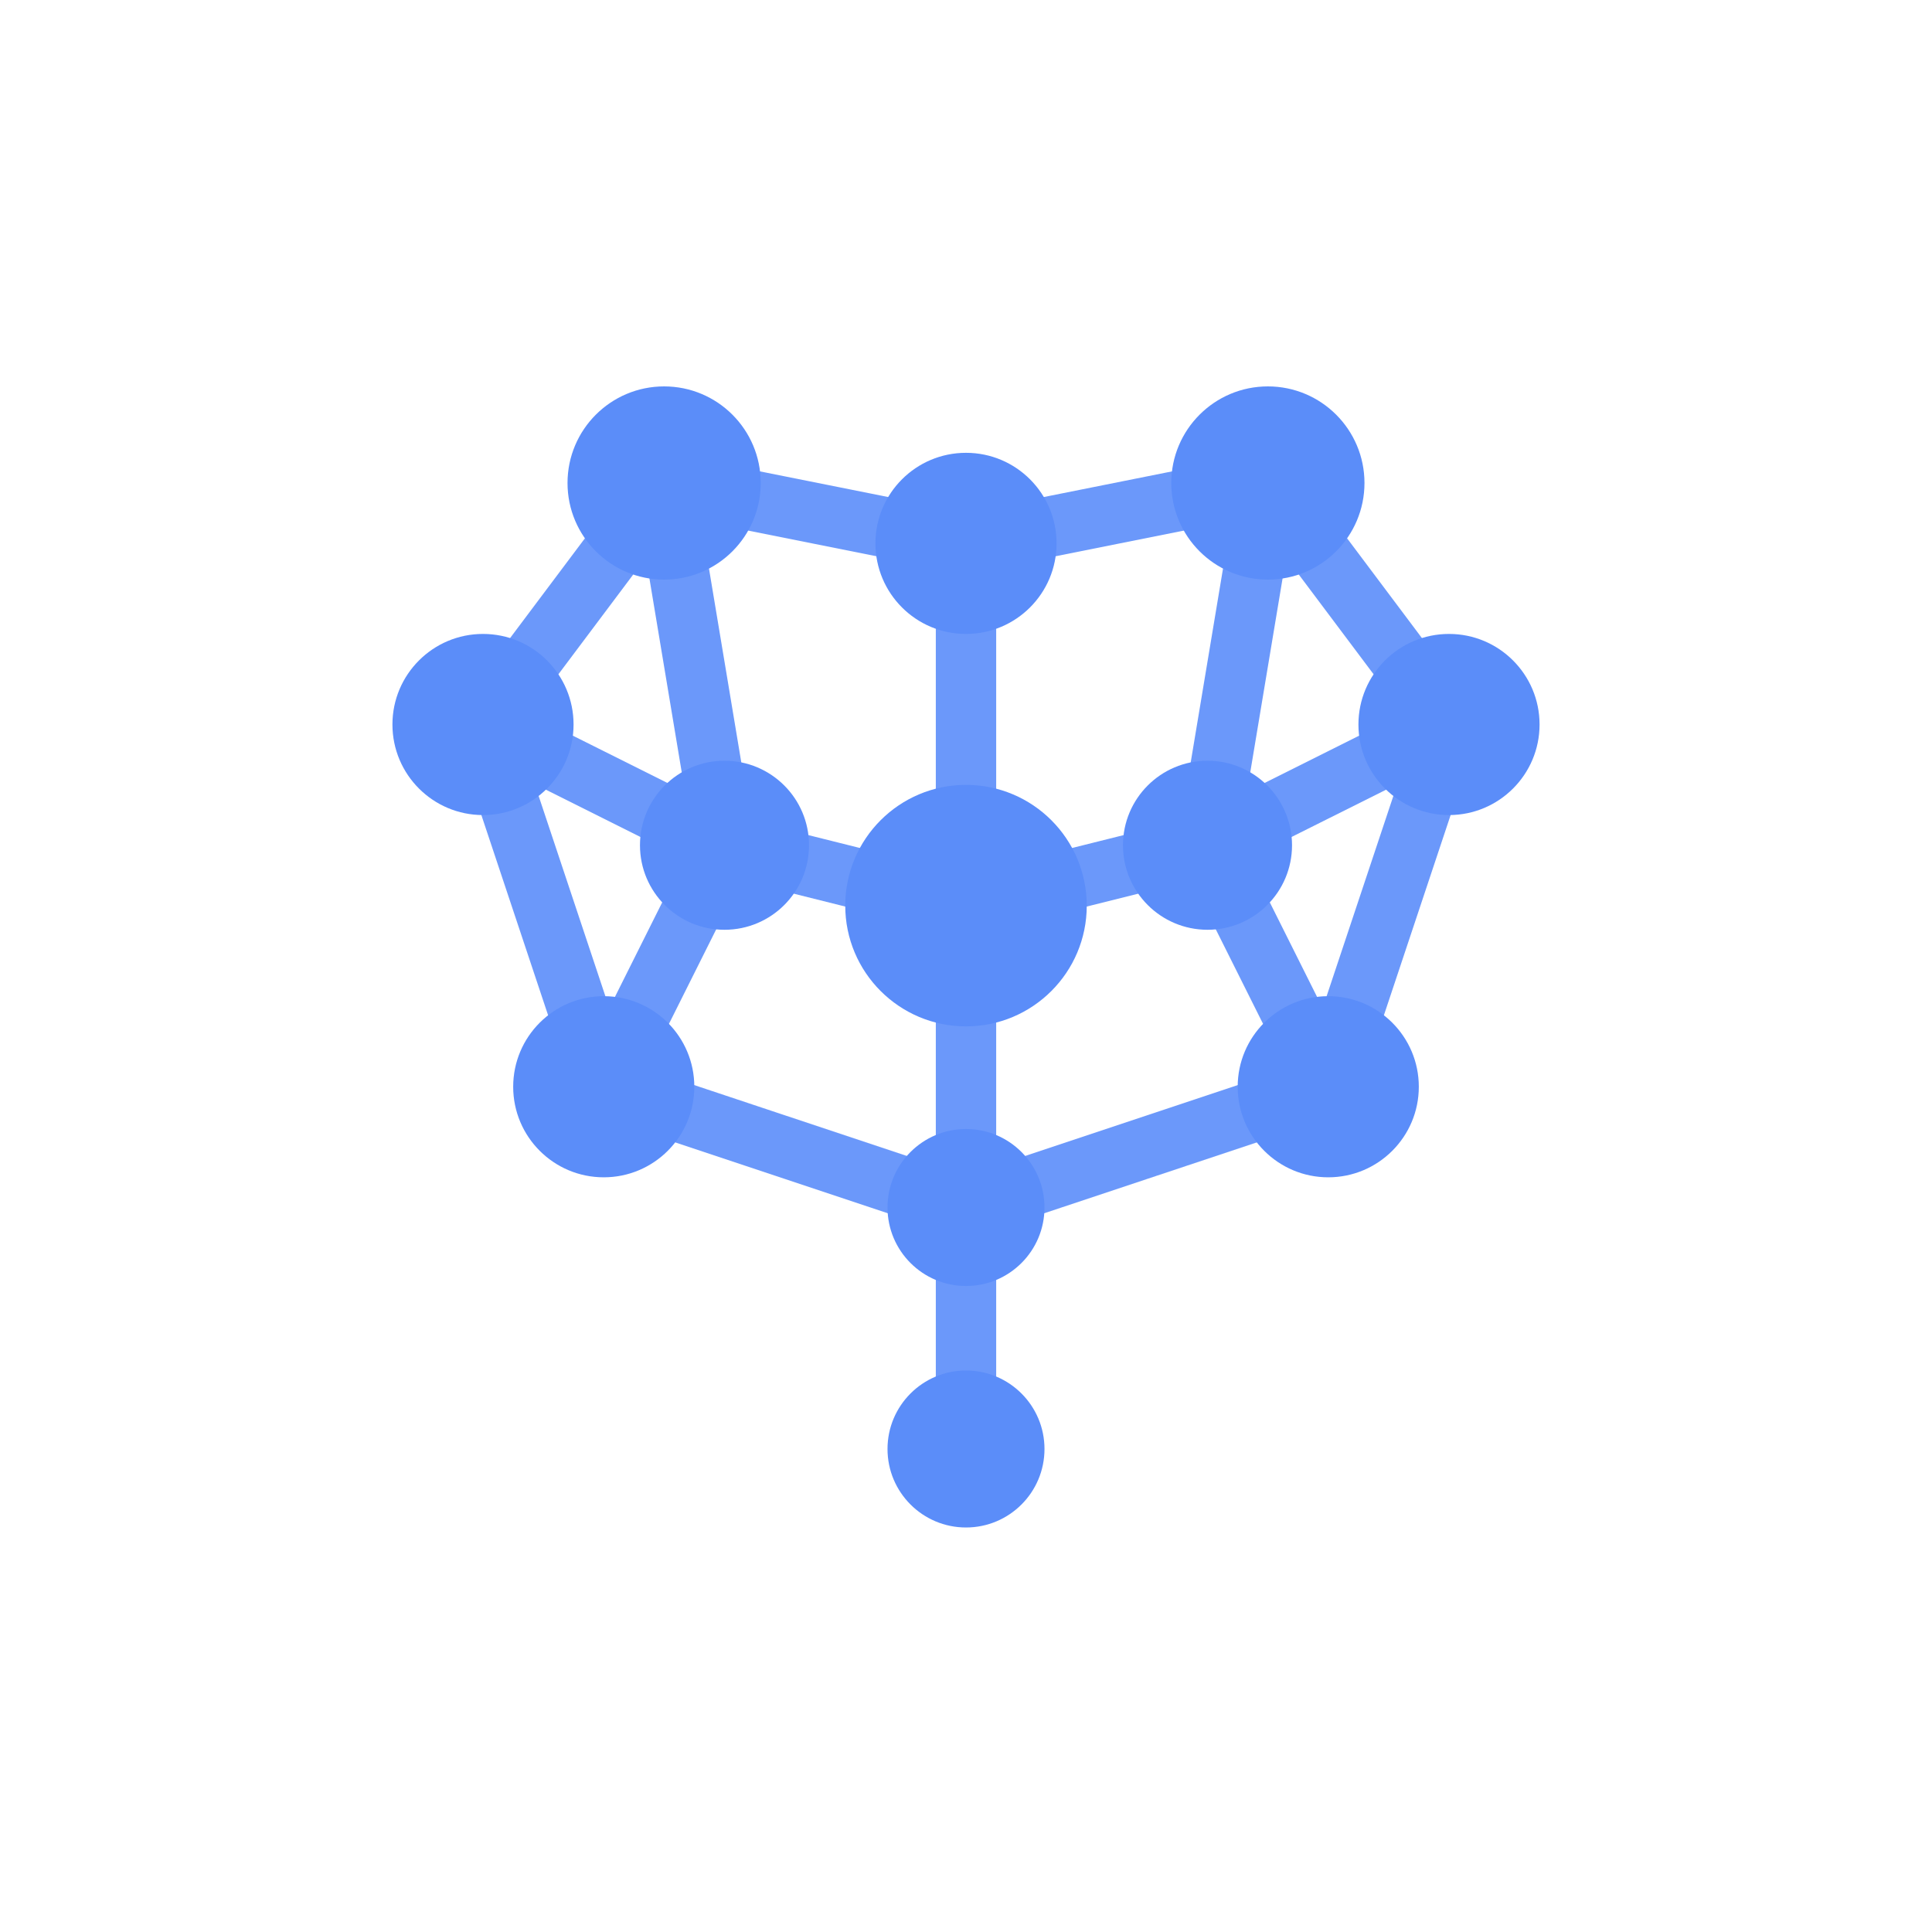
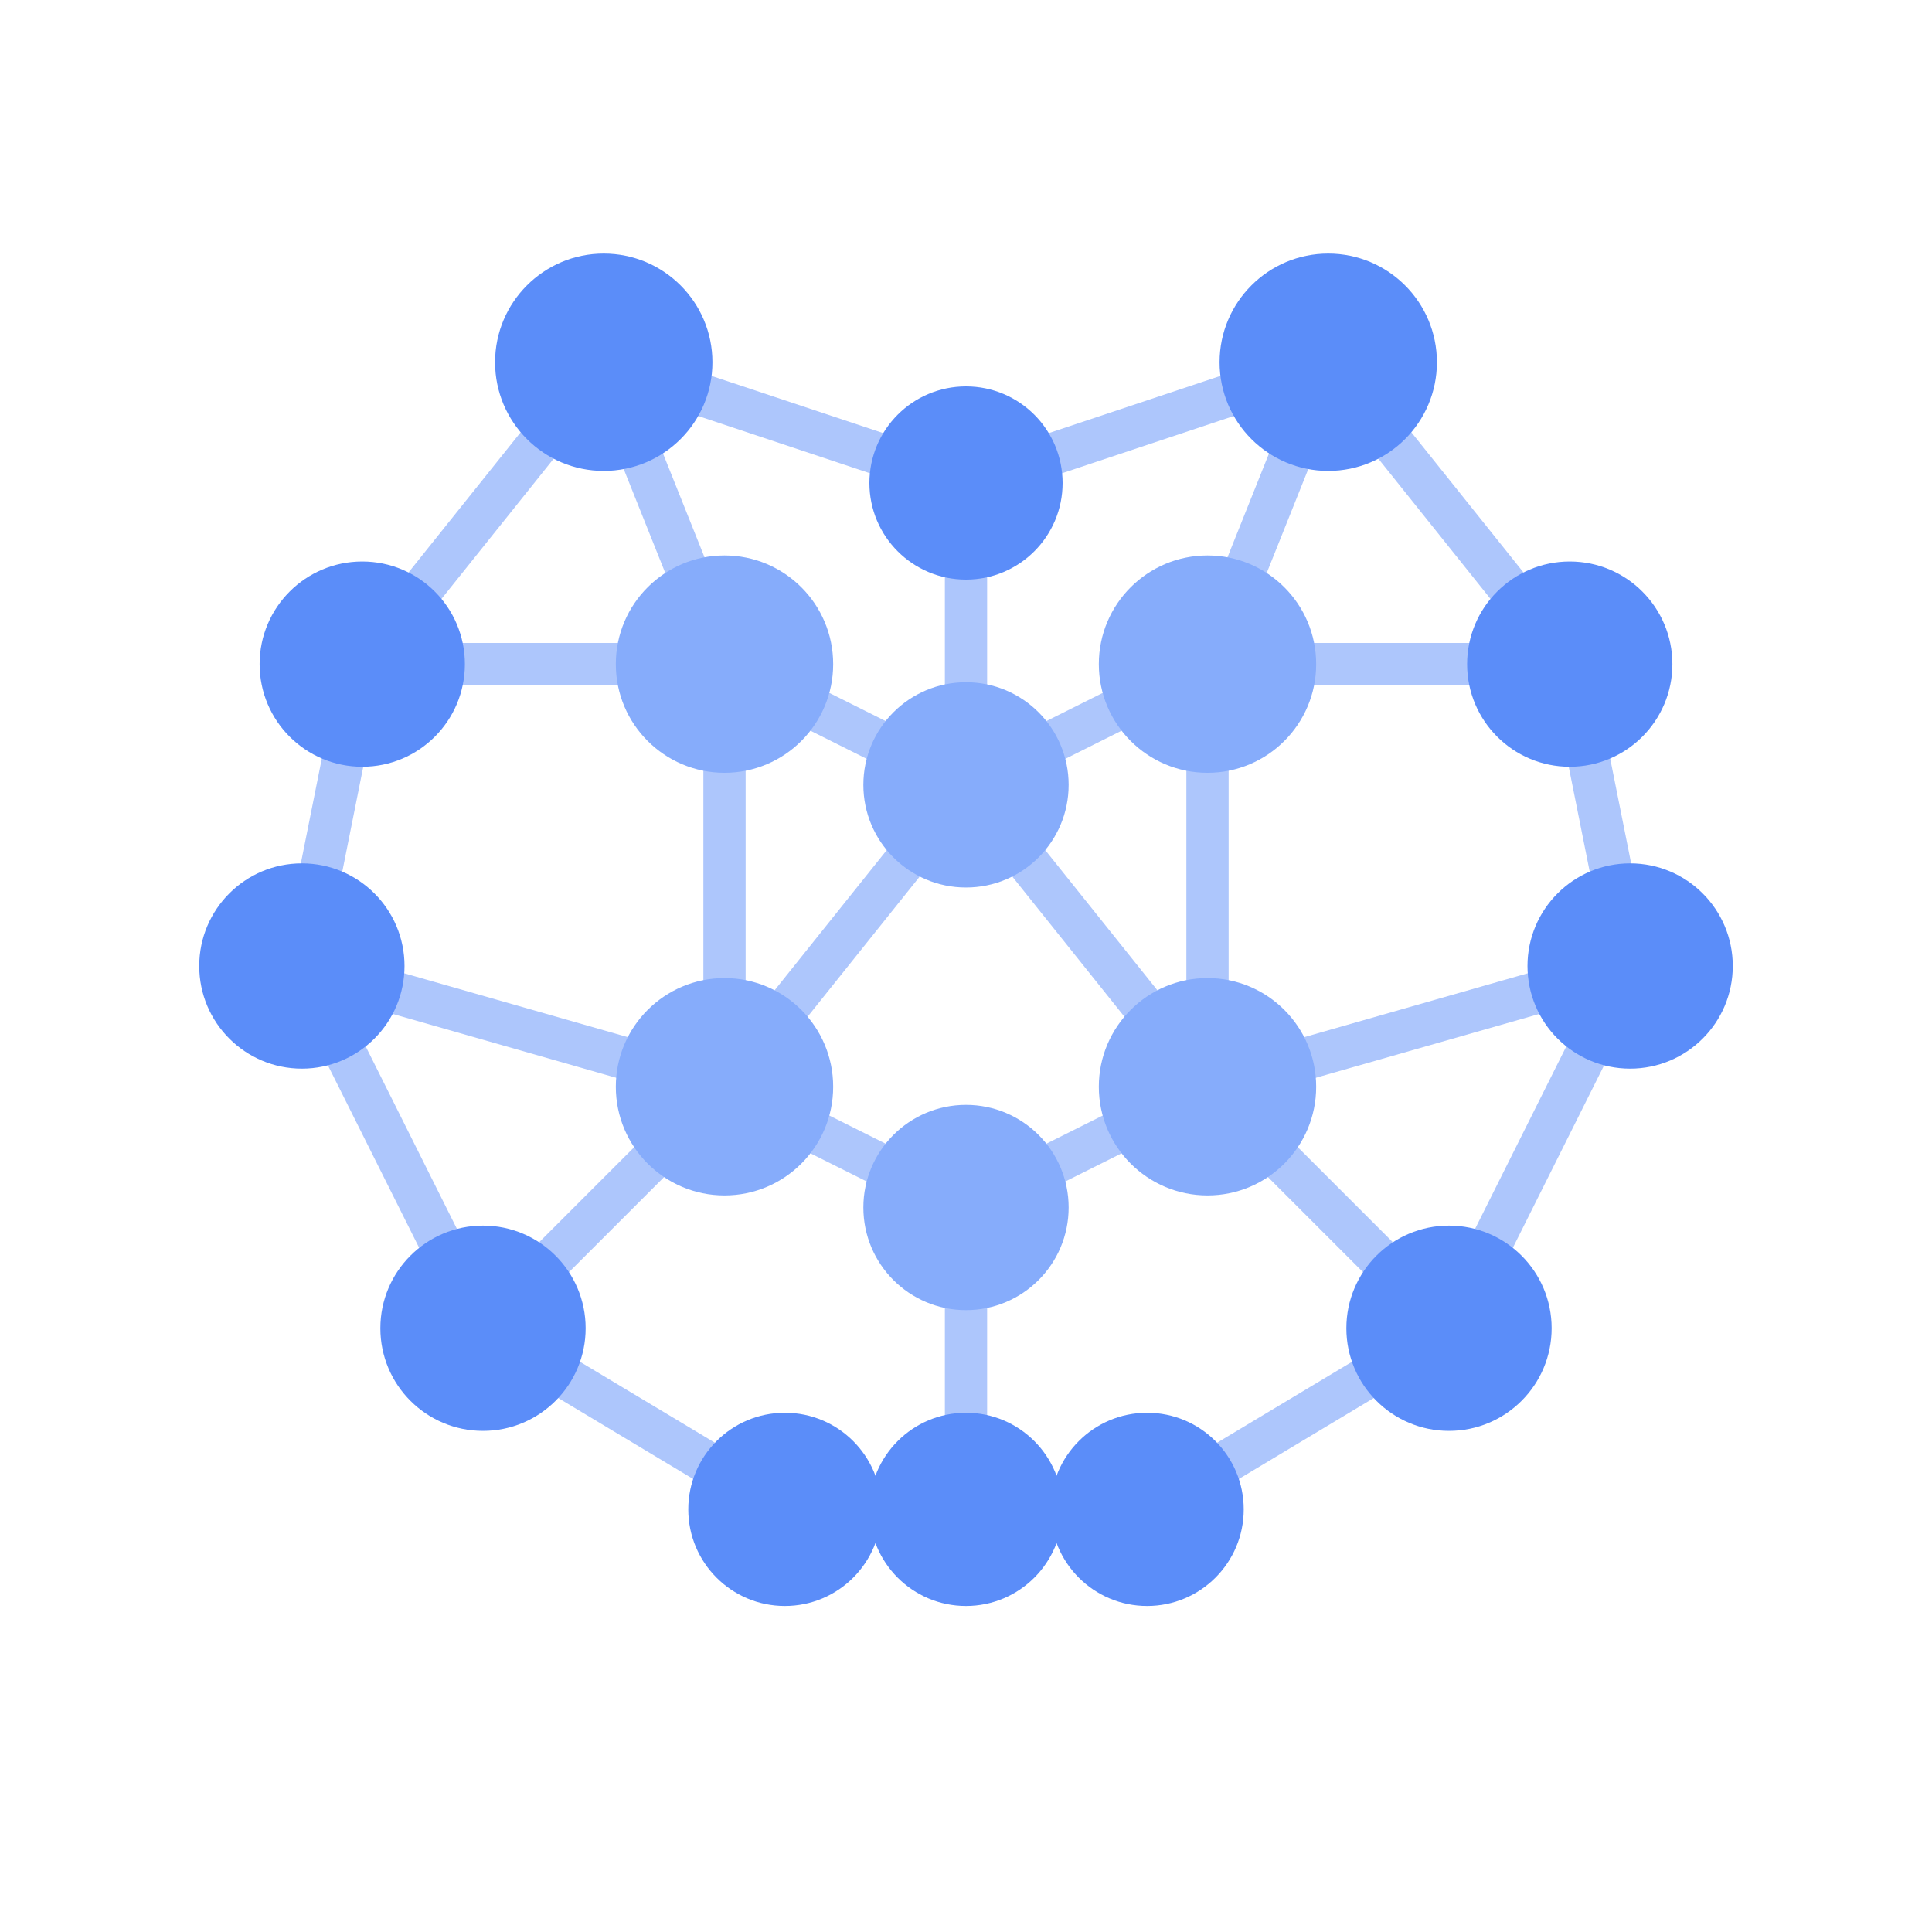
<svg xmlns="http://www.w3.org/2000/svg" viewBox="0 0 32 32">
-   <g stroke="#5b8df9" stroke-width="1" stroke-linecap="round" stroke-linejoin="round" opacity="0.9" fill="none">
-     <path d="M11 8 L16 9 L21 8" />
-     <path d="M11 8 L8 12 L10 18 M21 8 L24 12 L22 18" />
-     <path d="M8 12 L12 14 M24 12 L20 14 M11 8 L12 14 M21 8 L20 14" />
-     <path d="M16 9 L16 15 M12 14 L16 15 L20 14" />
-     <path d="M12 14 L10 18 M20 14 L22 18" />
-     <path d="M10 18 L16 20 L22 18 M16 15 L16 20 L16 24" />
+   <g stroke="#5b8df9" stroke-width="0.7" opacity="0.5" fill="none" stroke-linecap="round">
+     <path d="M10 6 L16 8 L22 6  M10 6 L12 11 M22 6 L20 11 M16 8 L16 13" />
+     <path d="M10 6 L6 11 M22 6 L26 11 M6 11 L12 11 M26 11 L20 11 M6 11 L5 16 M26 11 L27 16" />
+     <path d="M12 11 L16 13 L20 11 M12 11 L12 18 M20 11 L20 18 M16 13 L12 18 M16 13 L20 18" />
+     <path d="M5 16 L12 18 M27 16 L20 18 M5 16 L8 22 M27 16 L24 22" />
+     <path d="M12 18 L16 20 L20 18 M12 18 L8 22 M20 18 L24 22 M16 20 L16 25" />
+     <path d="M8 22 L13 25 L16 25 L19 25 L24 22 M13 25 L16 25 L19 25" />
  </g>
  <g fill="#5b8df9">
-     <circle cx="11" cy="8" r="1.6" />
-     <circle cx="21" cy="8" r="1.6" />
-     <circle cx="16" cy="9" r="1.5" />
-     <circle cx="8" cy="12" r="1.5" />
-     <circle cx="24" cy="12" r="1.5" />
-     <circle cx="10" cy="18" r="1.5" />
-     <circle cx="22" cy="18" r="1.5" />
-     <circle cx="16" cy="24" r="1.3" />
-     <circle cx="12" cy="14" r="1.4" />
-     <circle cx="20" cy="14" r="1.4" />
-     <circle cx="16" cy="20" r="1.3" />
-     <circle cx="16" cy="15" r="2" />
+     <circle cx="10" cy="6" r="1.8" />
+     <circle cx="22" cy="6" r="1.8" />
+     <circle cx="16" cy="8" r="1.6" />
+     <circle cx="6" cy="11" r="1.7" />
+     <circle cx="26" cy="11" r="1.7" />
+     <circle cx="5" cy="16" r="1.7" />
+     <circle cx="27" cy="16" r="1.7" />
+     <circle cx="8" cy="22" r="1.7" />
+     <circle cx="24" cy="22" r="1.7" />
+     <circle cx="13" cy="25" r="1.6" />
+     <circle cx="19" cy="25" r="1.6" />
+     <circle cx="16" cy="25" r="1.6" />
+   </g>
+   <g fill="#86acfb">
+     <circle cx="12" cy="11" r="1.8" />
+     <circle cx="20" cy="11" r="1.8" />
+     <circle cx="16" cy="13" r="1.7" />
+     <circle cx="12" cy="18" r="1.8" />
+     <circle cx="20" cy="18" r="1.8" />
+     <circle cx="16" cy="20" r="1.7" />
  </g>
</svg>
